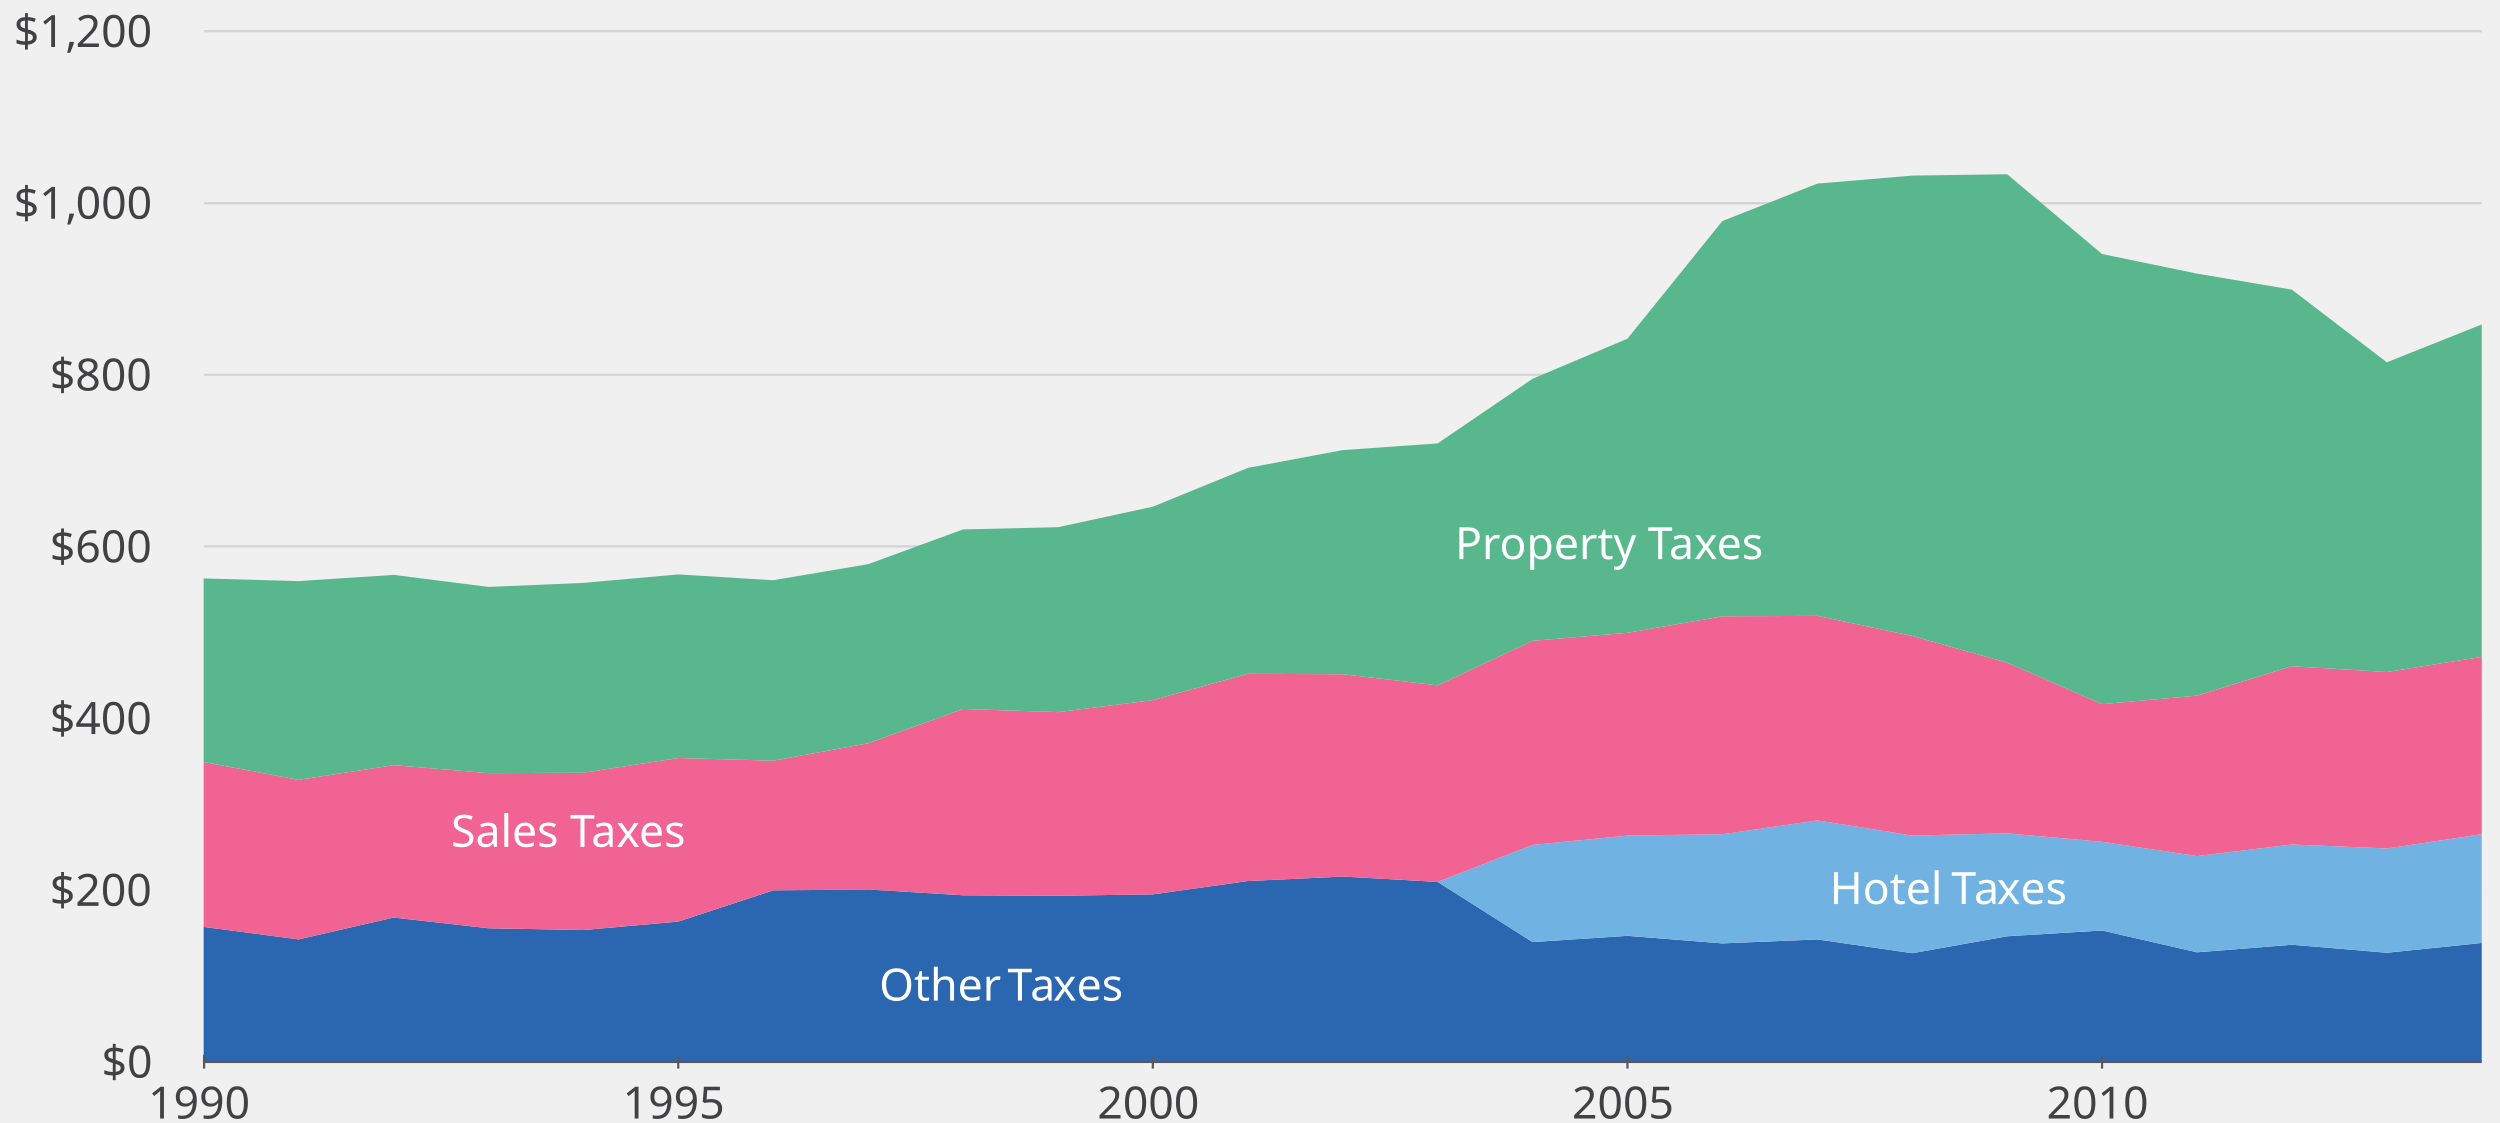
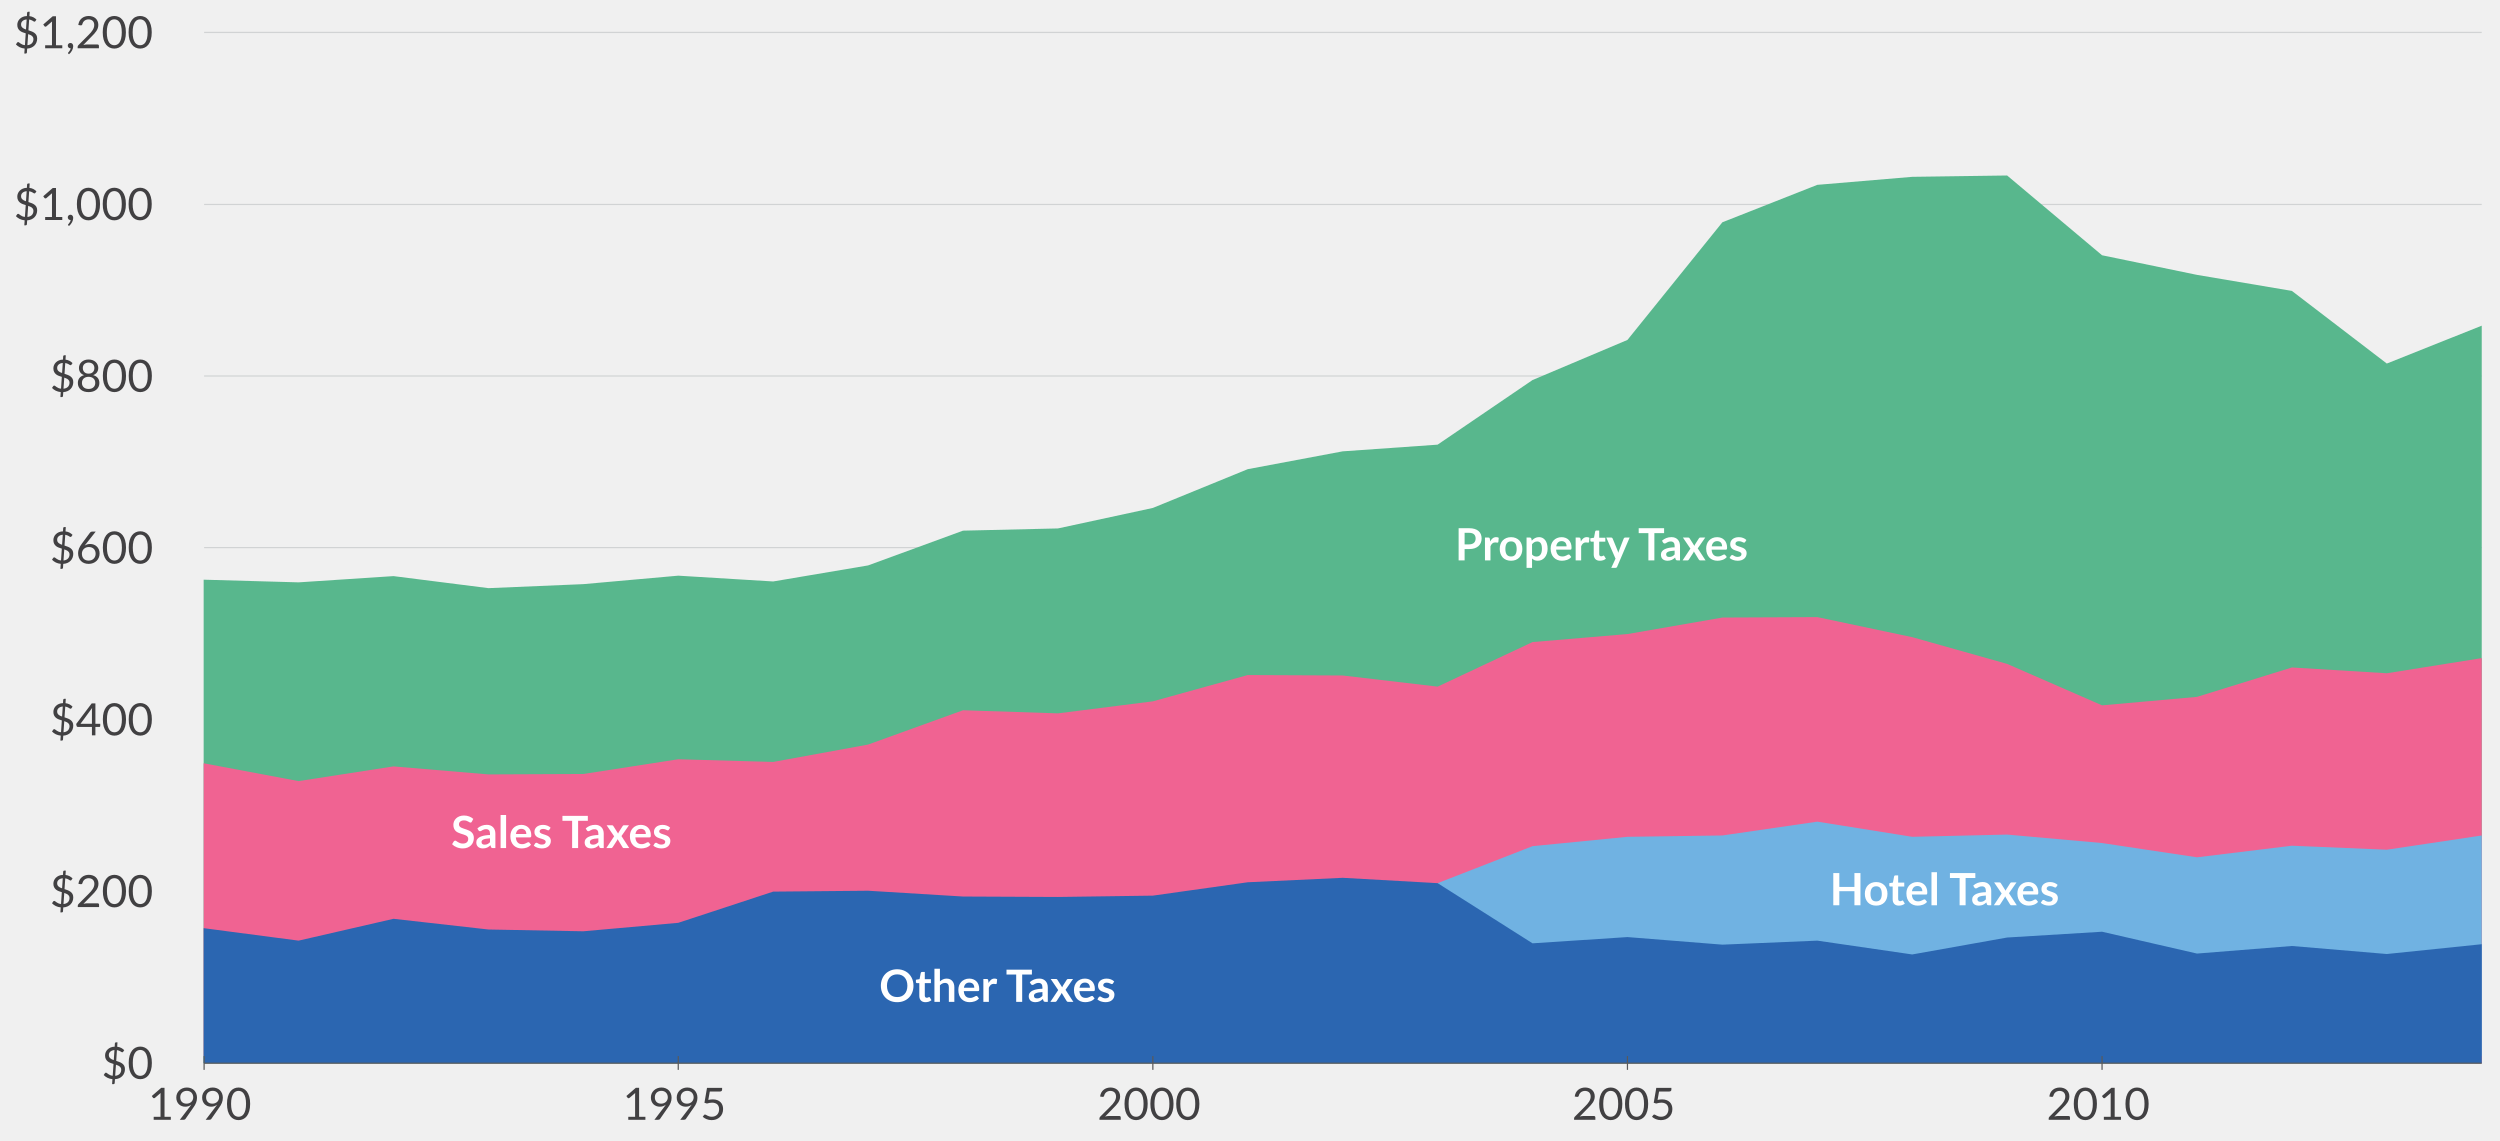
- <svg xmlns="http://www.w3.org/2000/svg" version="1.1" id="Layer_1" x="0px" y="0px" viewBox="0 0 561 252" style="enable-background:new 0 0 561 252;" xml:space="preserve">
-   <style type="text/css">
- 	.st0{fill:none;stroke:#D1D3D4;stroke-width:0.5;stroke-linejoin:round;stroke-miterlimit:10;}
- 	.st1{fill-rule:evenodd;clip-rule:evenodd;fill:#2B66B1;}
- 	.st2{fill-rule:evenodd;clip-rule:evenodd;fill:#70B2E2;}
- 	.st3{fill-rule:evenodd;clip-rule:evenodd;fill:#F06392;}
- 	.st4{fill-rule:evenodd;clip-rule:evenodd;fill:#58B78D;}
- 	.st5{fill:#414042;stroke:#58595B;stroke-width:0.5;stroke-linejoin:round;stroke-miterlimit:10;}
- 	.st6{fill:#414042;}
- 	.st7{font-family:'Lato-Regular';}
- 	.st8{font-size:10px;}
- 	.st9{fill:#FFFFFF;}
- 	.st10{font-family:'Lato-Heavy';}
- </style>
-   <path class="st0" d="M45.8,199.7h511.1 M45.8,161.1h511.1 M45.8,122.6h511.1 M45.8,84.1h511.1 M45.8,45.6h511.1 M45.8,7h511.1" />
-   <polyline class="st1" points="45.7,208 67,210.8 88.3,205.9 109.6,208.3 130.9,208.7 152.2,206.8 173.5,199.8 194.8,199.6   216.1,200.9 237.4,201 258.7,200.7 280,197.7 301.3,196.7 322.6,197.9 343.9,211.4 365.2,210 386.5,211.7 407.8,210.8 429.1,213.9   450.4,210.1 471.7,208.8 493,213.7 514.3,212 535.6,213.8 556.9,211.6 556.9,238.3 535.6,238.3 514.3,238.3 493,238.3 471.7,238.3   450.4,238.3 429.1,238.3 407.8,238.3 386.5,238.3 365.2,238.3 343.9,238.3 322.6,238.3 301.3,238.3 280,238.3 258.7,238.3   237.4,238.3 216.1,238.3 194.8,238.3 173.5,238.3 152.2,238.3 130.9,238.3 109.6,238.3 88.3,238.3 67,238.3 45.7,238.3 45.7,208 " />
-   <polyline class="st2" points="45.7,208 67,210.8 88.3,205.9 109.6,208.3 130.9,208.7 152.2,206.8 173.5,199.8 194.8,199.6   216.1,200.9 237.4,201 258.7,200.7 280,197.7 301.3,196.7 322.6,197.9 343.9,189.6 365.2,187.5 386.5,187.2 407.8,184.1   429.1,187.5 450.4,187 471.7,188.9 493,192.1 514.3,189.5 535.6,190.4 556.9,187.2 556.9,211.6 535.6,213.8 514.3,212 493,213.7   471.7,208.8 450.4,210.1 429.1,213.9 407.8,210.8 386.5,211.7 365.2,210 343.9,211.4 322.6,197.9 301.3,196.7 280,197.7   258.7,200.7 237.4,201 216.1,200.9 194.8,199.6 173.5,199.8 152.2,206.8 130.9,208.7 109.6,208.3 88.3,205.9 67,210.8 45.7,208   45.7,208 " />
-   <polyline class="st3" points="45.7,171 67,175 88.3,171.7 109.6,173.5 130.9,173.4 152.2,170.1 173.5,170.7 194.8,166.8   216.1,159.1 237.4,159.8 258.7,157.1 280,151.2 301.3,151.3 322.6,153.8 343.9,143.8 365.2,142 386.5,138.3 407.8,138.2   429.1,142.7 450.4,148.7 471.7,158 493,156.1 514.3,149.5 535.6,150.8 556.9,147.4 556.9,187.2 535.6,190.4 514.3,189.5 493,192.1   471.7,188.9 450.4,187 429.1,187.5 407.8,184.1 386.5,187.2 365.2,187.5 343.9,189.6 322.6,197.9 301.3,196.7 280,197.7   258.7,200.7 237.4,201 216.1,200.9 194.8,199.6 173.5,199.8 152.2,206.8 130.9,208.7 109.6,208.3 88.3,205.9 67,210.8 45.7,208   45.7,171 " />
-   <polyline class="st4" points="45.7,129.8 67,130.4 88.3,129 109.6,131.7 130.9,130.8 152.2,128.9 173.5,130.2 194.8,126.6   216.1,118.8 237.4,118.3 258.7,113.7 280,105 301.3,101 322.6,99.5 343.9,85 365.2,76 386.5,49.6 407.8,41.2 429.1,39.4 450.4,39.1   471.7,57 493,61.4 514.3,65 535.6,81.3 556.9,72.8 556.9,147.4 535.6,150.8 514.3,149.5 493,156.1 471.7,158 450.4,148.7   429.1,142.7 407.8,138.2 386.5,138.3 365.2,142 343.9,143.8 322.6,153.8 301.3,151.3 280,151.2 258.7,157.1 237.4,159.8   216.1,159.1 194.8,166.8 173.5,170.7 152.2,170.1 130.9,173.4 109.6,173.5 88.3,171.7 67,175 45.7,171 45.7,129.8 " />
-   <line class="st5" x1="45.8" y1="238.3" x2="556.9" y2="238.3" />
-   <path class="st5" d="M45.8,236.7v3.1 M152.2,236.7v3.1 M258.7,236.7v3.1 M365.2,236.7v3.1 M471.7,236.7v3.1" />
+ <svg xmlns="http://www.w3.org/2000/svg" version="1.1" id="Layer_1" x="0px" y="0px" width="1024px" height="467px" viewBox="0 281.5 1024 467" enable-background="new 0 281.5 1024 467" xml:space="preserve">
+   <path fill="none" stroke="#D1D3D4" stroke-width="0.5" stroke-linejoin="round" stroke-miterlimit="10" d="M83.599,646.525h932.917   M83.599,576.068h932.917 M83.599,505.794h932.917 M83.599,435.52h932.917 M83.599,365.245h932.917 M83.599,294.788h932.917" />
+   <polyline fill="#58B78D" points="83.417,518.938 122.296,520.031 161.175,517.476 200.054,522.404 238.933,520.762 277.813,517.293  316.691,519.666 355.57,513.095 394.45,498.857 433.329,497.945 472.208,489.549 511.087,473.668 549.967,466.367 588.846,463.629  627.725,437.162 666.604,420.734 705.483,372.546 744.362,357.213 783.241,353.928 822.12,353.38 861,386.054 899.879,394.085  938.758,400.656 977.637,430.408 1016.518,414.894 1016.518,716.982 83.417,716.982 83.417,518.938 " />
+   <polyline fill="#F06392" points="83.417,594.139 122.296,601.44 161.175,595.417 200.054,598.702 238.933,598.52 277.813,592.496  316.691,593.592 355.57,586.473 394.45,572.418 433.329,573.695 472.208,568.768 511.087,557.998 549.967,558.181 588.846,562.744  627.725,544.49 666.604,541.205 705.483,534.451 744.362,534.269 783.241,542.482 822.12,553.435 861,570.41 899.879,566.941  938.758,554.895 977.637,557.268 1016.518,551.063 1016.518,716.982 83.417,714.063 83.417,594.139 " />
+   <polyline fill="#70B2E2" points="588.846,643.24 627.725,628.09 666.604,624.257 705.483,623.709 744.362,618.051 783.241,624.257  822.12,623.344 861,626.813 899.879,632.653 938.758,627.907 977.637,629.55 1016.518,623.709 1016.518,714.063 588.343,714.063  588.846,643.24 " />
+   <polyline fill="#2B66B1" points="83.417,661.676 122.296,666.786 161.175,657.843 200.054,662.223 238.933,662.953 277.813,659.485  316.691,646.708 355.57,646.343 394.45,648.716 433.329,648.898 472.208,648.351 511.087,642.875 549.967,641.05 588.846,643.24  627.725,667.882 666.604,665.326 705.483,668.43 744.362,666.786 783.241,672.445 822.12,665.509 861,663.136 899.879,672.08  938.758,668.977 977.637,672.263 1016.518,668.247 1016.518,716.982 977.637,716.982 938.758,716.982 899.879,716.982 861,716.982  822.12,716.982 783.241,716.982 744.362,716.982 705.483,716.982 666.604,716.982 627.725,716.982 588.846,716.982 549.967,716.982  511.087,716.982 472.208,716.982 433.329,716.982 394.45,716.982 355.57,716.982 316.691,716.982 277.813,716.982 238.933,716.982  200.054,716.982 161.175,716.982 122.296,716.982 83.417,716.982 83.417,661.676 " />
+   <line fill="none" stroke="#58595B" stroke-width="0.5" stroke-linejoin="round" stroke-miterlimit="10" x1="83.599" y1="716.982" x2="1016.518" y2="716.982" />
+   <path fill="#414042" stroke="#58595B" stroke-width="0.5" stroke-linejoin="round" stroke-miterlimit="10" d="M83.599,714.063v5.658   M277.813,714.063v5.658 M472.208,714.063v5.658 M666.604,714.063v5.658 M861,714.063v5.658" />
  <g>
-     <text transform="matrix(1 0 0 1 22.7827 241.8153)" class="st6 st7 st8">$0</text>
+     <text transform="matrix(1 0 0 1 41.5859 723.3994)" fill="#414042" style="font-family:'Lato';font-weight:400;" font-size="18.253">$0</text>
  </g>
  <g>
-     <text transform="matrix(1 0 0 1 11.1831 203.2704)" class="st6 st7 st8">$200</text>
+     <text transform="matrix(1 0 0 1 20.4131 653.043)" fill="#414042" style="font-family:'Lato';font-weight:400;" font-size="18.253">$200</text>
  </g>
  <g>
-     <text transform="matrix(1 0 0 1 11.1831 164.7245)" class="st6 st7 st8">$400</text>
+     <text transform="matrix(1 0 0 1 20.4131 582.6836)" fill="#414042" style="font-family:'Lato';font-weight:400;" font-size="18.253">$400</text>
  </g>
  <g>
-     <text transform="matrix(1 0 0 1 11.1831 126.1795)" class="st6 st7 st8">$600</text>
+     <text transform="matrix(1 0 0 1 20.4131 512.3271)" fill="#414042" style="font-family:'Lato';font-weight:400;" font-size="18.253">$600</text>
  </g>
  <g>
-     <text transform="matrix(1 0 0 1 11.1831 87.6336)" class="st6 st7 st8">$800</text>
+     <text transform="matrix(1 0 0 1 20.4131 441.9688)" fill="#414042" style="font-family:'Lato';font-weight:400;" font-size="18.253">$800</text>
  </g>
  <g>
-     <text transform="matrix(1 0 0 1 3.083 49.0887)">
-       <tspan x="0" y="0" class="st6 st7 st8">$1</tspan>
-       <tspan x="11.6" y="0" class="st6 st7 st8">,</tspan>
-       <tspan x="13.9" y="0" class="st6 st7 st8">000</tspan>
-     </text>
+     <text transform="matrix(1 0 0 1 5.6279 371.6123)" fill="#414042" style="font-family:'Lato';font-weight:400;" font-size="18.253">$1,000</text>
  </g>
  <g>
-     <text transform="matrix(1 0 0 1 3.083 10.5477)">
-       <tspan x="0" y="0" class="st6 st7 st8">$1</tspan>
-       <tspan x="11.6" y="0" class="st6 st7 st8">,</tspan>
-       <tspan x="13.9" y="0" class="st6 st7 st8">200</tspan>
-     </text>
+     <text transform="matrix(1 0 0 1 5.6279 301.2627)" fill="#414042" style="font-family:'Lato';font-weight:400;" font-size="18.253">$1,200</text>
  </g>
  <g>
-     <text transform="matrix(1 0 0 1 33.2382 250.9998)" class="st6 st7 st8">1990</text>
+     <text transform="matrix(1 0 0 1 60.6699 740.1641)" fill="#414042" style="font-family:'Lato';font-weight:400;" font-size="18.253">1990</text>
  </g>
  <g>
-     <text transform="matrix(1 0 0 1 139.7348 250.9998)" class="st6 st7 st8">1995</text>
+     <text transform="matrix(1 0 0 1 255.0596 740.1641)" fill="#414042" style="font-family:'Lato';font-weight:400;" font-size="18.253">1995</text>
  </g>
  <g>
-     <text transform="matrix(1 0 0 1 246.2441 250.9998)" class="st6 st7 st8">2000</text>
+     <text transform="matrix(1 0 0 1 449.4727 740.1641)" fill="#414042" style="font-family:'Lato';font-weight:400;" font-size="18.253">2000</text>
  </g>
  <g>
-     <text transform="matrix(1 0 0 1 352.7529 250.9998)" class="st6 st7 st8">2005</text>
+     <text transform="matrix(1 0 0 1 643.8838 740.1641)" fill="#414042" style="font-family:'Lato';font-weight:400;" font-size="18.253">2005</text>
  </g>
  <g>
-     <text transform="matrix(1 0 0 1 459.2558 250.9998)" class="st6 st7 st8">2010</text>
+     <text transform="matrix(1 0 0 1 838.2852 740.1641)" fill="#414042" style="font-family:'Lato';font-weight:400;" font-size="18.253">2010</text>
  </g>
-   <text transform="matrix(1 0 0 1 197.2894 224.5322)">
-     <tspan x="0" y="0" class="st9 st10 st8">Other</tspan>
-     <tspan x="26.7" y="0" class="st9 st10 st8"> </tspan>
-     <tspan x="28.8" y="0" class="st9 st10 st8">T</tspan>
-     <tspan x="33.9" y="0" class="st9 st10 st8">a</tspan>
-     <tspan x="39" y="0" class="st9 st10 st8">x</tspan>
-     <tspan x="44.3" y="0" class="st9 st10 st8">es </tspan>
-   </text>
-   <text transform="matrix(1 0 0 1 410.5858 202.8652)">
-     <tspan x="0" y="0" class="st9 st10 st8">Hotel</tspan>
-     <tspan x="25.2" y="0" class="st9 st10 st8"> </tspan>
-     <tspan x="27.3" y="0" class="st9 st10 st8">T</tspan>
-     <tspan x="32.4" y="0" class="st9 st10 st8">a</tspan>
-     <tspan x="37.5" y="0" class="st9 st10 st8">x</tspan>
-     <tspan x="42.8" y="0" class="st9 st10 st8">es </tspan>
-   </text>
-   <g>
-     <text transform="matrix(1 0 0 1 101.2142 190.0327)" class="st9 st10 st8">Sales Taxes </text>
-   </g>
-   <g>
-     <text transform="matrix(1 0 0 1 326.5101 125.4726)" class="st9 st10 st8">Property Taxes </text>
-   </g>
+   <text transform="matrix(1 0 0 1 360.1138 691.8516)" fill="#FFFFFF" style="font-family:'Lato';font-weight:700;" font-size="18.253">Other Taxes</text>
+   <text transform="matrix(1 0 0 1 749.4473 652.3027)" fill="#FFFFFF" style="font-family:'Lato';font-weight:700;" font-size="18.253">Hotel Taxes</text>
+   <text transform="matrix(1 0 0 1 184.7471 628.8799)" fill="#FFFFFF" style="font-family:'Lato';font-weight:700;" font-size="18.253">Sales Taxes</text>
+   <text transform="matrix(1 0 0 1 595.9824 511.0371)" fill="#FFFFFF" style="font-family:'Lato';font-weight:700;" font-size="18.253">Property Taxes</text>
</svg>
